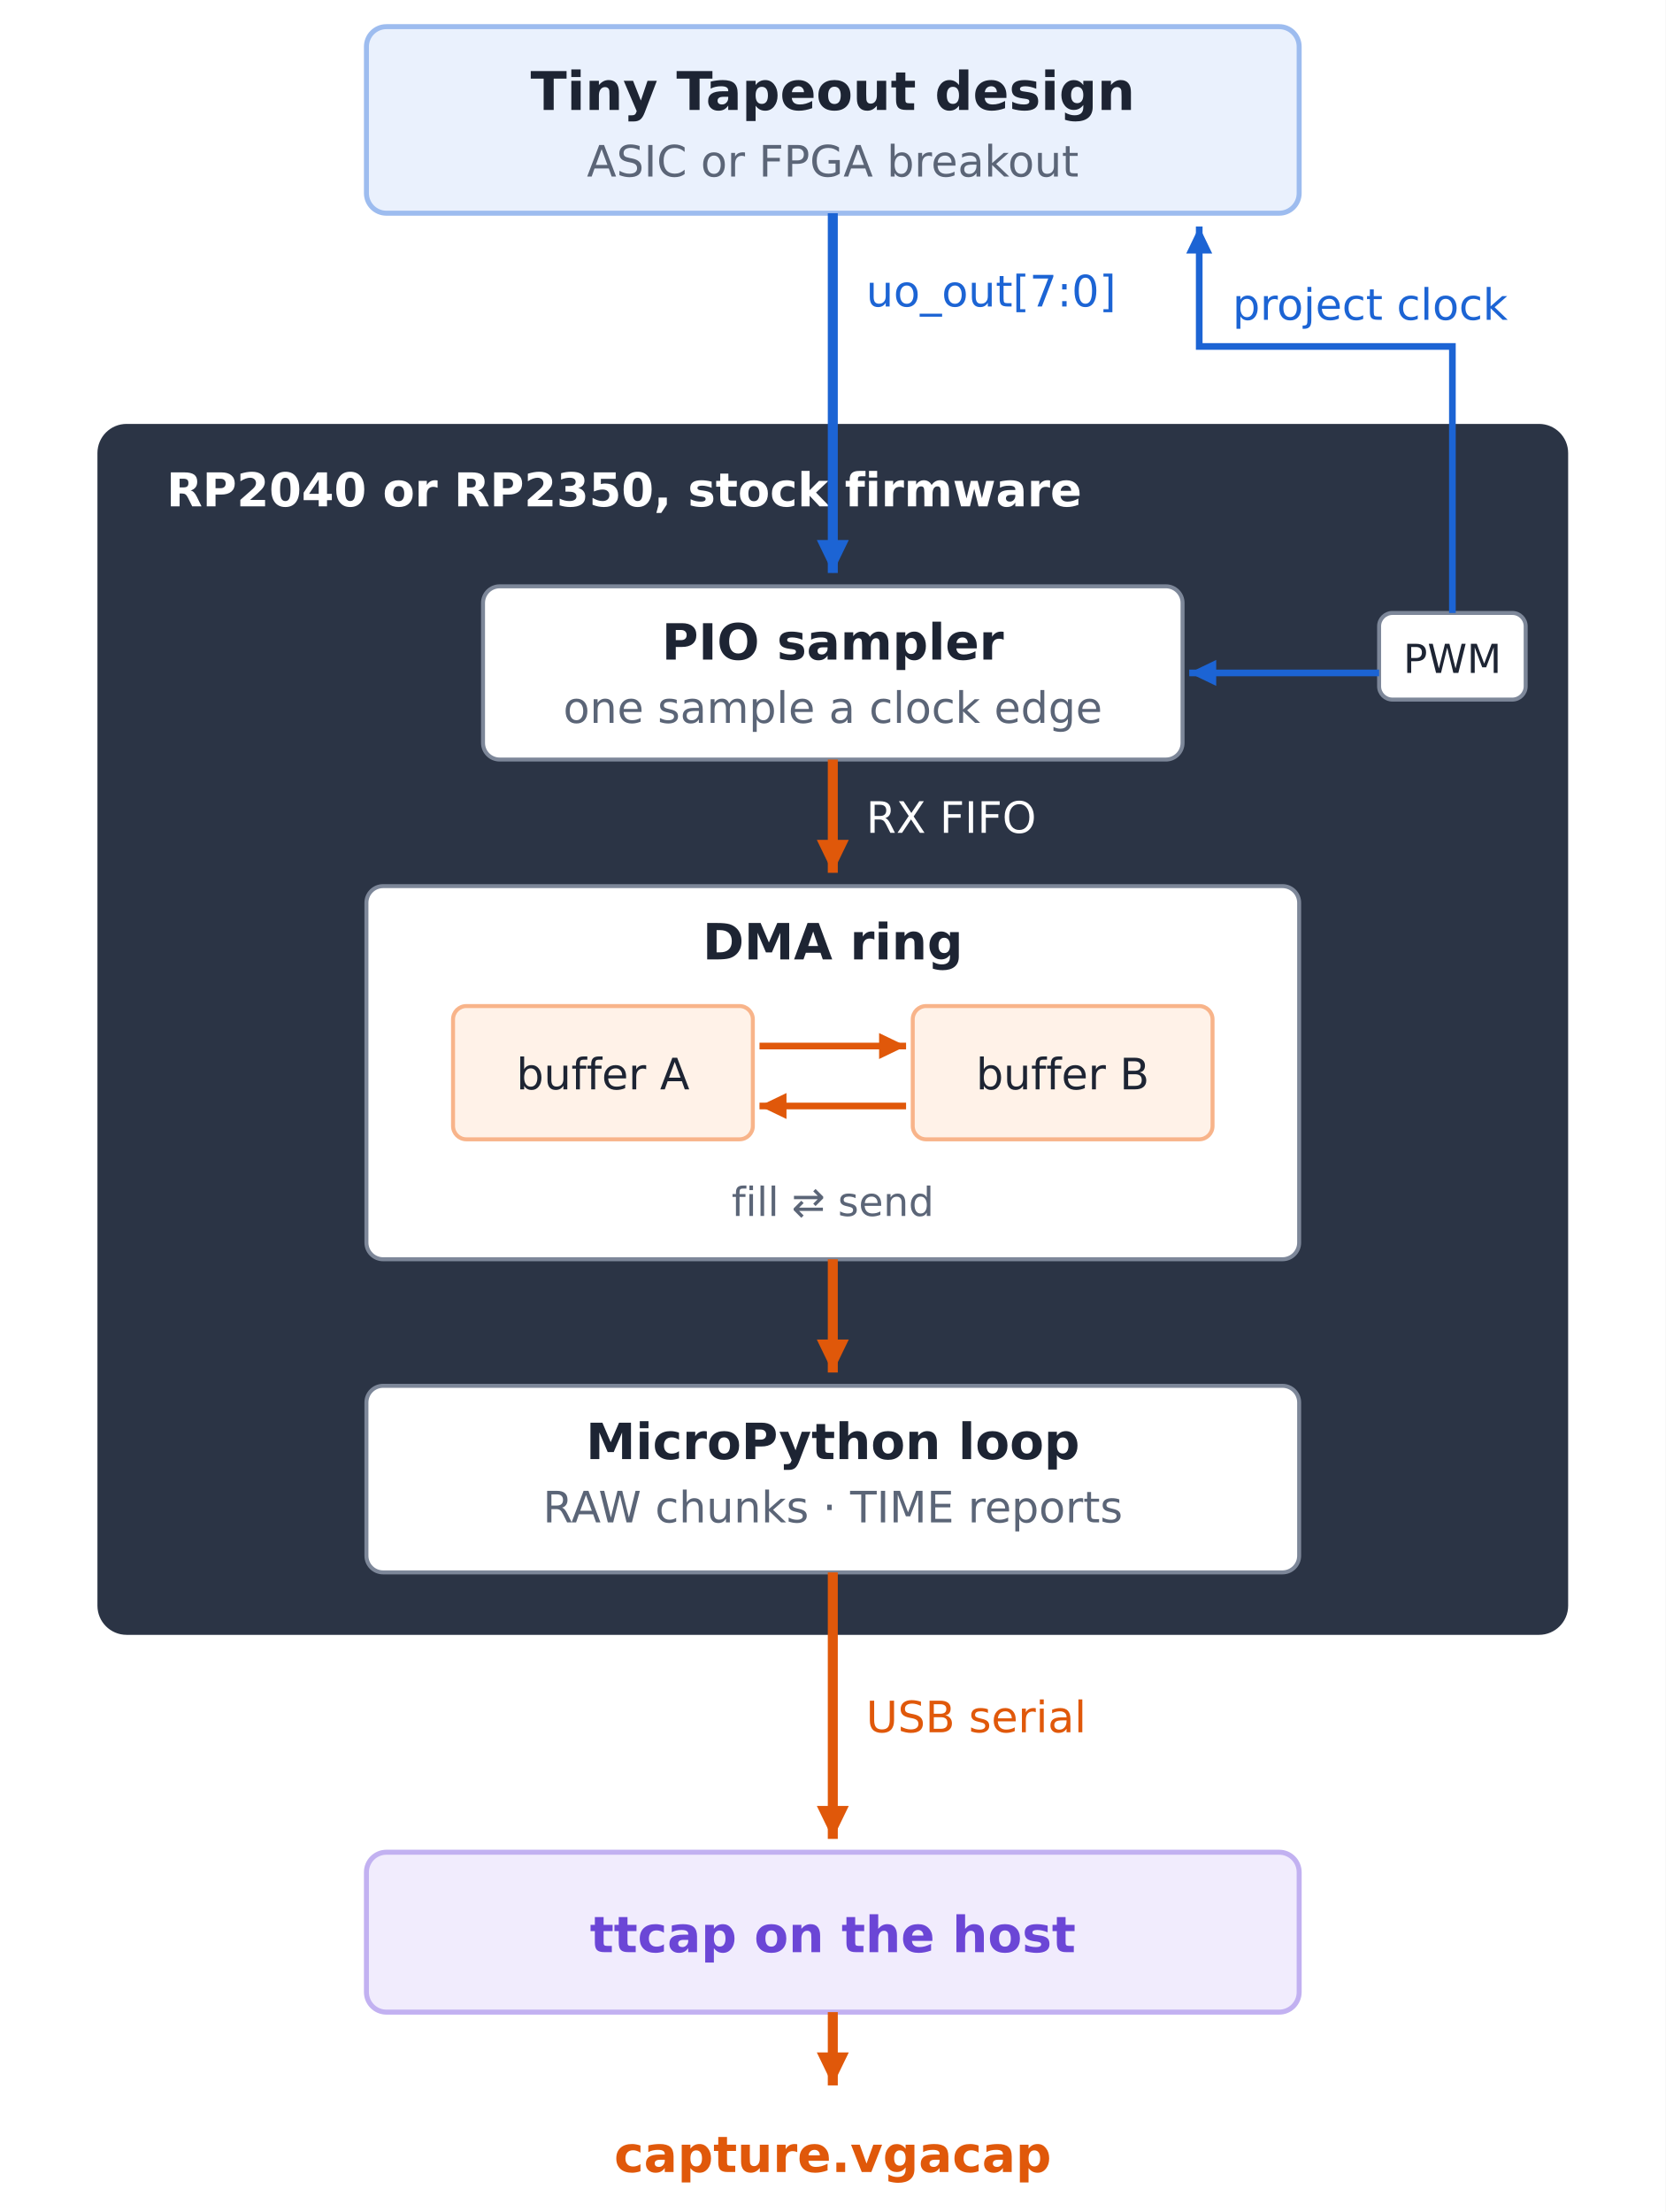
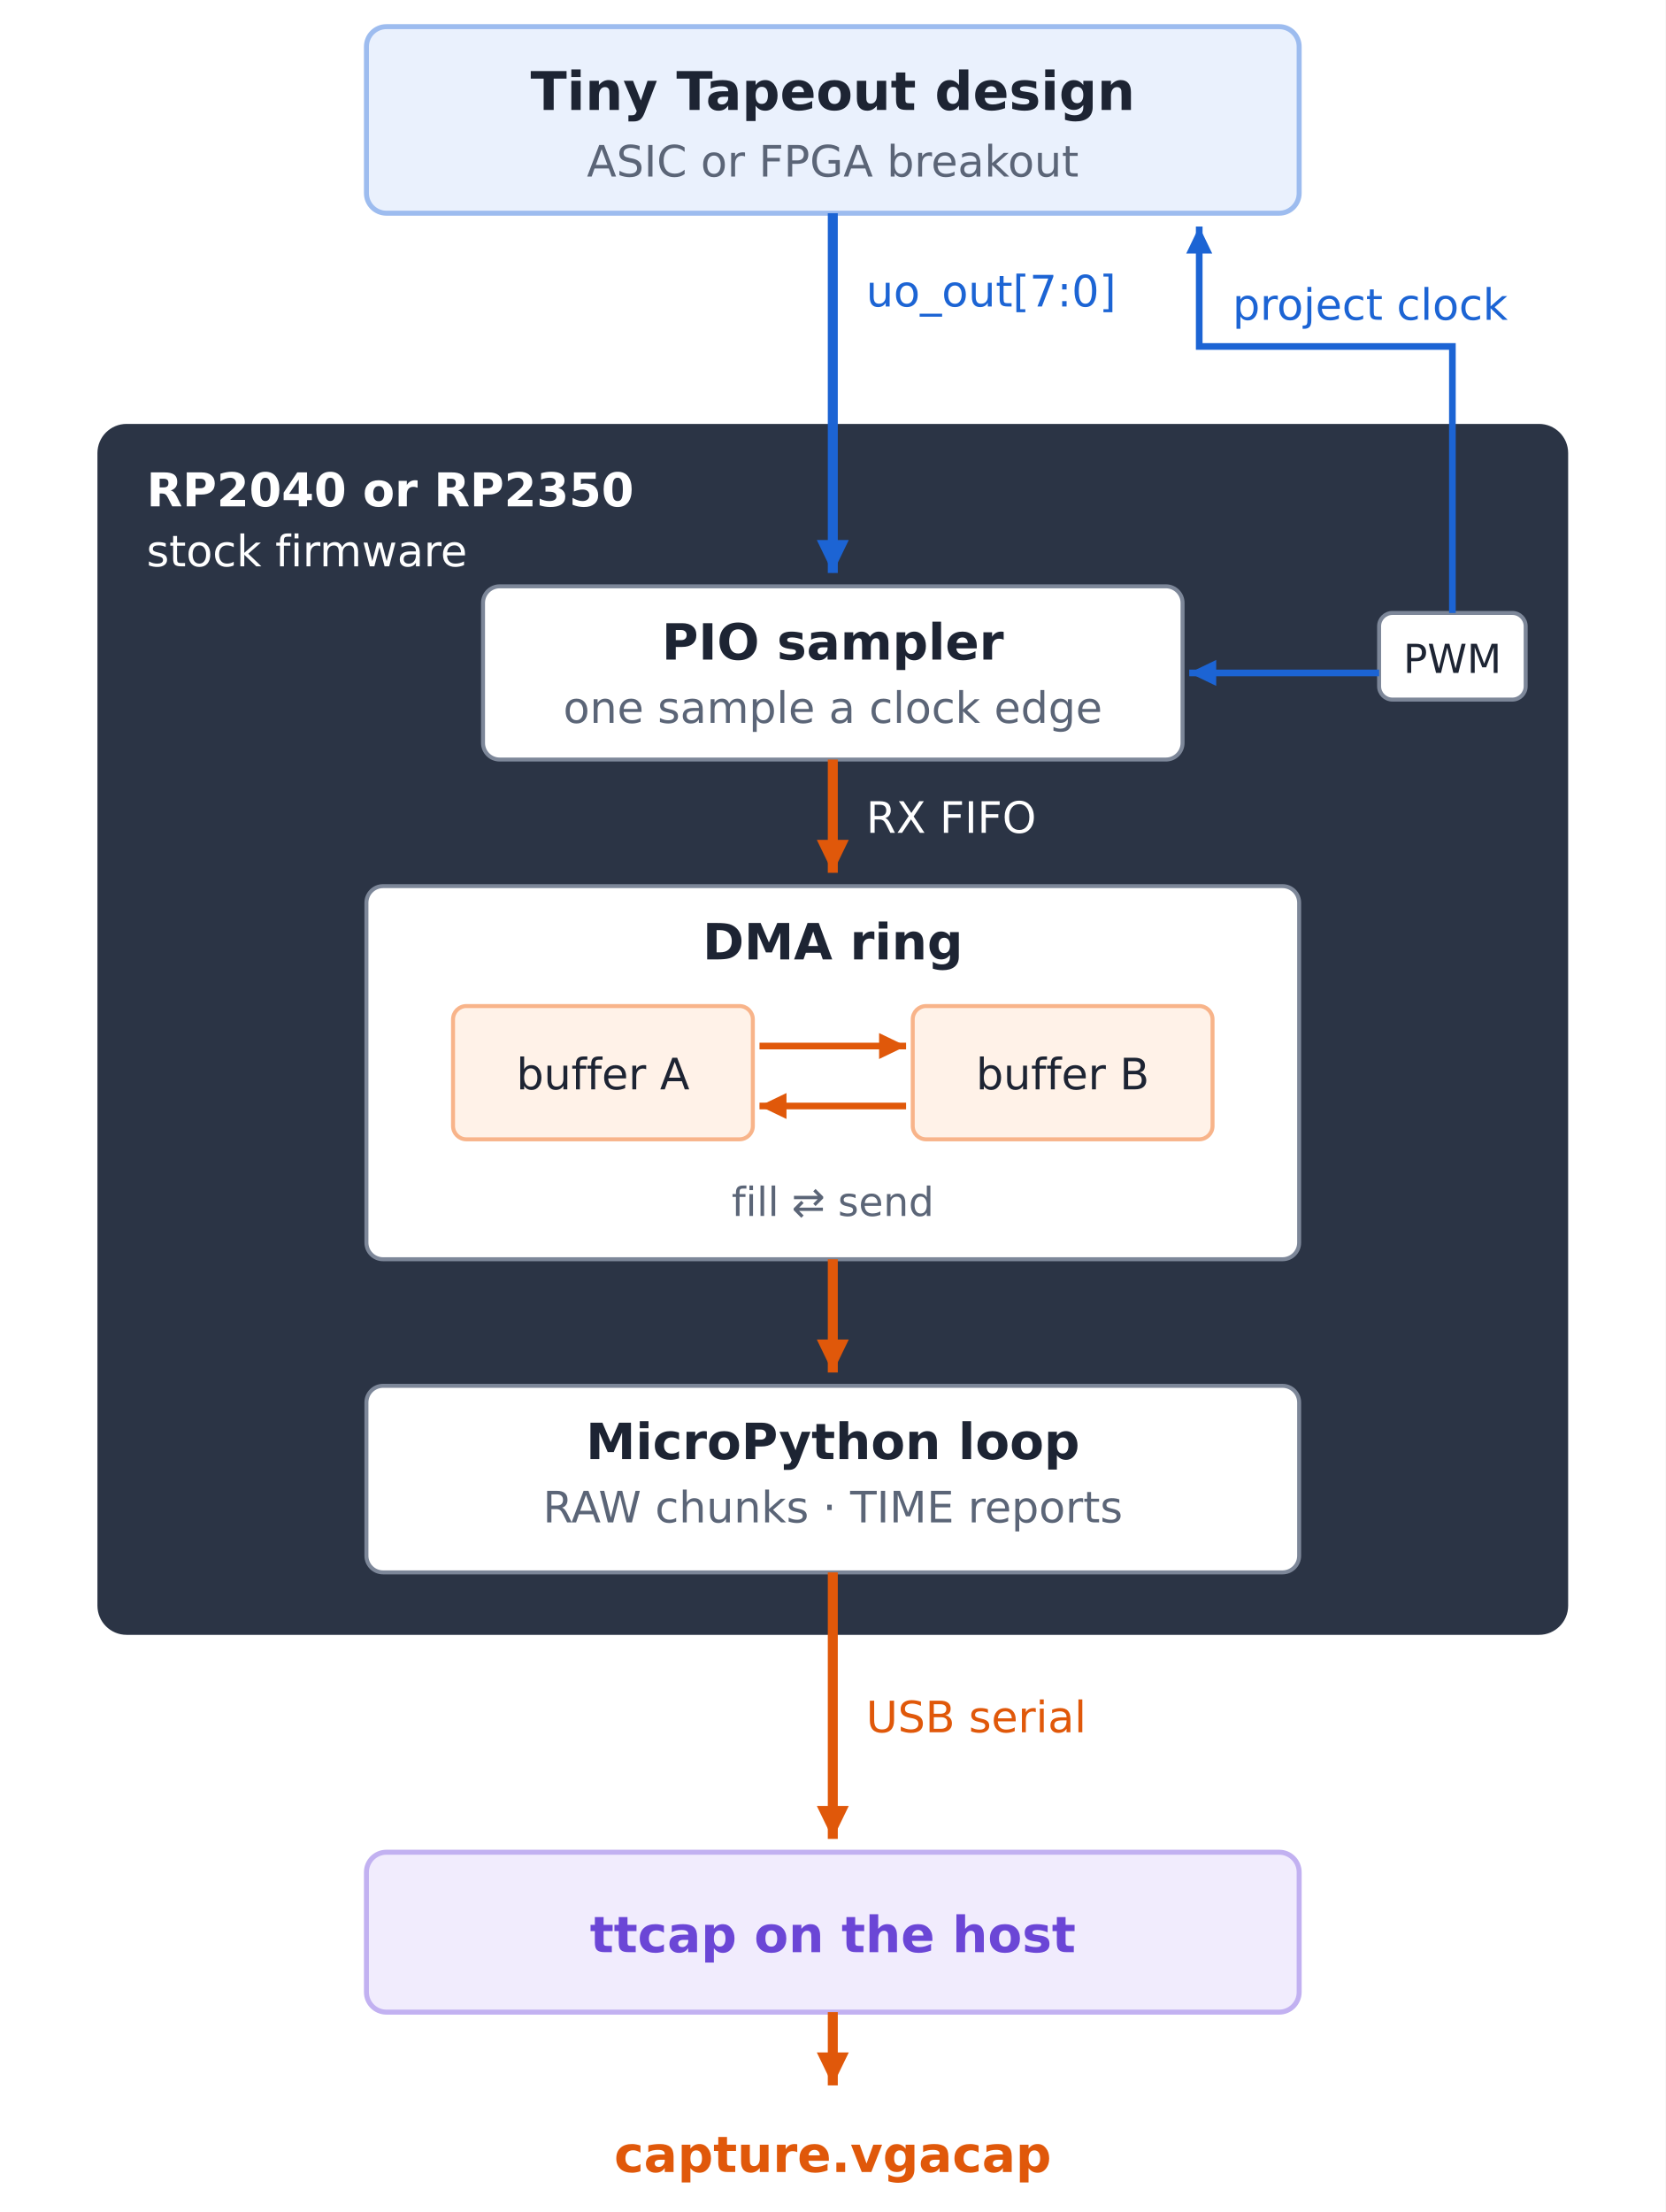
<svg xmlns="http://www.w3.org/2000/svg" width="500" height="664" viewBox="0 0 500 664">
  <rect width="500" height="664" fill="#ffffff" />
  <rect x="110" y="8" width="280" height="56" rx="6" fill="#eaf1fd" stroke="#9dbcef" stroke-width="1.5" />
  <text x="250" y="33" font-size="16" fill="#1d2433" text-anchor="middle" font-weight="bold" style="font-family:'DejaVu Sans',Verdana,Arial,sans-serif">Tiny Tapeout design</text>
  <text x="250" y="53" font-size="13" fill="#5b6577" text-anchor="middle" font-weight="normal" style="font-family:'DejaVu Sans',Verdana,Arial,sans-serif">ASIC or FPGA breakout</text>
  <rect x="30" y="128" width="440" height="362" rx="8" fill="#2b3445" stroke="#2b3445" stroke-width="1.5" />
-   <text x="50" y="152" font-size="14" fill="#ffffff" text-anchor="start" font-weight="bold" style="font-family:'DejaVu Sans',Verdana,Arial,sans-serif">RP2040 or RP2350, stock firmware</text>
+   <text x="44" y="152" font-size="14" fill="#ffffff" text-anchor="start" font-weight="bold" style="font-family:'DejaVu Sans',Verdana,Arial,sans-serif">RP2040 or RP2350</text>
+   <text x="44" y="170" font-size="13" fill="#ffffff" text-anchor="start" font-weight="normal" style="font-family:'DejaVu Sans',Verdana,Arial,sans-serif">stock firmware</text>
  <path d="M250 64 L250 172" fill="none" stroke="#1c64d4" stroke-width="3" />
  <path d="M250 172 L245.2 162.1 L254.8 162.1 Z" fill="#1c64d4" />
  <text x="260" y="92" font-size="13" fill="#1c64d4" text-anchor="start" font-weight="normal" style="font-family:'DejaVu Sans',Verdana,Arial,sans-serif">uo_out[7:0]</text>
  <rect x="414" y="184" width="44" height="26" rx="4" fill="#ffffff" stroke="#7d8799" stroke-width="1.2" />
  <text x="436" y="202" font-size="12" fill="#1d2433" text-anchor="middle" font-weight="normal" style="font-family:'DejaVu Sans',Verdana,Arial,sans-serif">PWM</text>
  <path d="M414 202 L357 202" fill="none" stroke="#1c64d4" stroke-width="2" />
  <path d="M357 202 L365.1 198.1 L365.1 205.9 Z" fill="#1c64d4" />
  <path d="M436 184 L436 104 L360 104 L360 68" fill="none" stroke="#1c64d4" stroke-width="2" />
  <path d="M360 68 L363.9 76.1 L356.1 76.1 Z" fill="#1c64d4" />
  <text x="370" y="96" font-size="13" fill="#1c64d4" text-anchor="start" font-weight="normal" style="font-family:'DejaVu Sans',Verdana,Arial,sans-serif">project clock</text>
  <rect x="145.0" y="176" width="210" height="52" rx="5" fill="#ffffff" stroke="#7d8799" stroke-width="1.2" />
  <text x="250" y="198" font-size="15" fill="#1d2433" text-anchor="middle" font-weight="bold" style="font-family:'DejaVu Sans',Verdana,Arial,sans-serif">PIO sampler</text>
  <text x="250" y="217" font-size="13" fill="#5b6577" text-anchor="middle" font-weight="normal" style="font-family:'DejaVu Sans',Verdana,Arial,sans-serif">one sample a clock edge</text>
  <path d="M250 228 L250 262" fill="none" stroke="#e0580a" stroke-width="3" />
  <path d="M250 262 L245.2 252.1 L254.8 252.1 Z" fill="#e0580a" />
  <text x="260" y="250" font-size="13" fill="#ffffff" text-anchor="start" font-weight="normal" style="font-family:'DejaVu Sans',Verdana,Arial,sans-serif">RX FIFO</text>
  <rect x="110" y="266" width="280" height="112" rx="5" fill="#ffffff" stroke="#7d8799" stroke-width="1.2" />
  <text x="250" y="288" font-size="15" fill="#1d2433" text-anchor="middle" font-weight="bold" style="font-family:'DejaVu Sans',Verdana,Arial,sans-serif">DMA ring</text>
  <rect x="136" y="302" width="90" height="40" rx="4" fill="#fff2e8" stroke="#f8b48a" stroke-width="1.2" />
  <text x="181" y="327" font-size="13" fill="#1d2433" text-anchor="middle" font-weight="normal" style="font-family:'DejaVu Sans',Verdana,Arial,sans-serif">buffer A</text>
  <rect x="274" y="302" width="90" height="40" rx="4" fill="#fff2e8" stroke="#f8b48a" stroke-width="1.2" />
  <text x="319" y="327" font-size="13" fill="#1d2433" text-anchor="middle" font-weight="normal" style="font-family:'DejaVu Sans',Verdana,Arial,sans-serif">buffer B</text>
  <path d="M228 314 L272 314" fill="none" stroke="#e0580a" stroke-width="2" />
  <path d="M272 314 L263.9 317.9 L263.9 310.1 Z" fill="#e0580a" />
  <path d="M272 332 L228 332" fill="none" stroke="#e0580a" stroke-width="2" />
  <path d="M228 332 L236.1 328.1 L236.1 335.9 Z" fill="#e0580a" />
  <text x="250" y="365" font-size="12" fill="#5b6577" text-anchor="middle" font-weight="normal" style="font-family:'DejaVu Sans',Verdana,Arial,sans-serif">fill ⇄ send</text>
  <path d="M250 378 L250 412" fill="none" stroke="#e0580a" stroke-width="3" />
  <path d="M250 412 L245.2 402.1 L254.8 402.1 Z" fill="#e0580a" />
  <rect x="110.0" y="416" width="280" height="56" rx="5" fill="#ffffff" stroke="#7d8799" stroke-width="1.2" />
  <text x="250" y="438" font-size="15" fill="#1d2433" text-anchor="middle" font-weight="bold" style="font-family:'DejaVu Sans',Verdana,Arial,sans-serif">MicroPython loop</text>
  <text x="250" y="457" font-size="13" fill="#5b6577" text-anchor="middle" font-weight="normal" style="font-family:'DejaVu Sans',Verdana,Arial,sans-serif">RAW chunks · TIME reports</text>
  <path d="M250 472 L250 552" fill="none" stroke="#e0580a" stroke-width="3" />
  <path d="M250 552 L245.2 542.1 L254.8 542.1 Z" fill="#e0580a" />
  <text x="260" y="520" font-size="13" fill="#e0580a" text-anchor="start" font-weight="normal" style="font-family:'DejaVu Sans',Verdana,Arial,sans-serif">USB serial</text>
  <rect x="110" y="556" width="280" height="48" rx="6" fill="#f1ecfd" stroke="#c2b1f1" stroke-width="1.5" />
  <text x="250" y="586" font-size="15" fill="#6b46d6" text-anchor="middle" font-weight="bold" style="font-family:'DejaVu Sans',Verdana,Arial,sans-serif">ttcap on the host</text>
  <path d="M250 604 L250 626" fill="none" stroke="#e0580a" stroke-width="3" />
  <path d="M250 626 L245.2 616.1 L254.8 616.1 Z" fill="#e0580a" />
  <text x="250" y="652" font-size="15" fill="#e0580a" text-anchor="middle" font-weight="bold" style="font-family:'DejaVu Sans',Verdana,Arial,sans-serif">capture.vgacap</text>
</svg>
